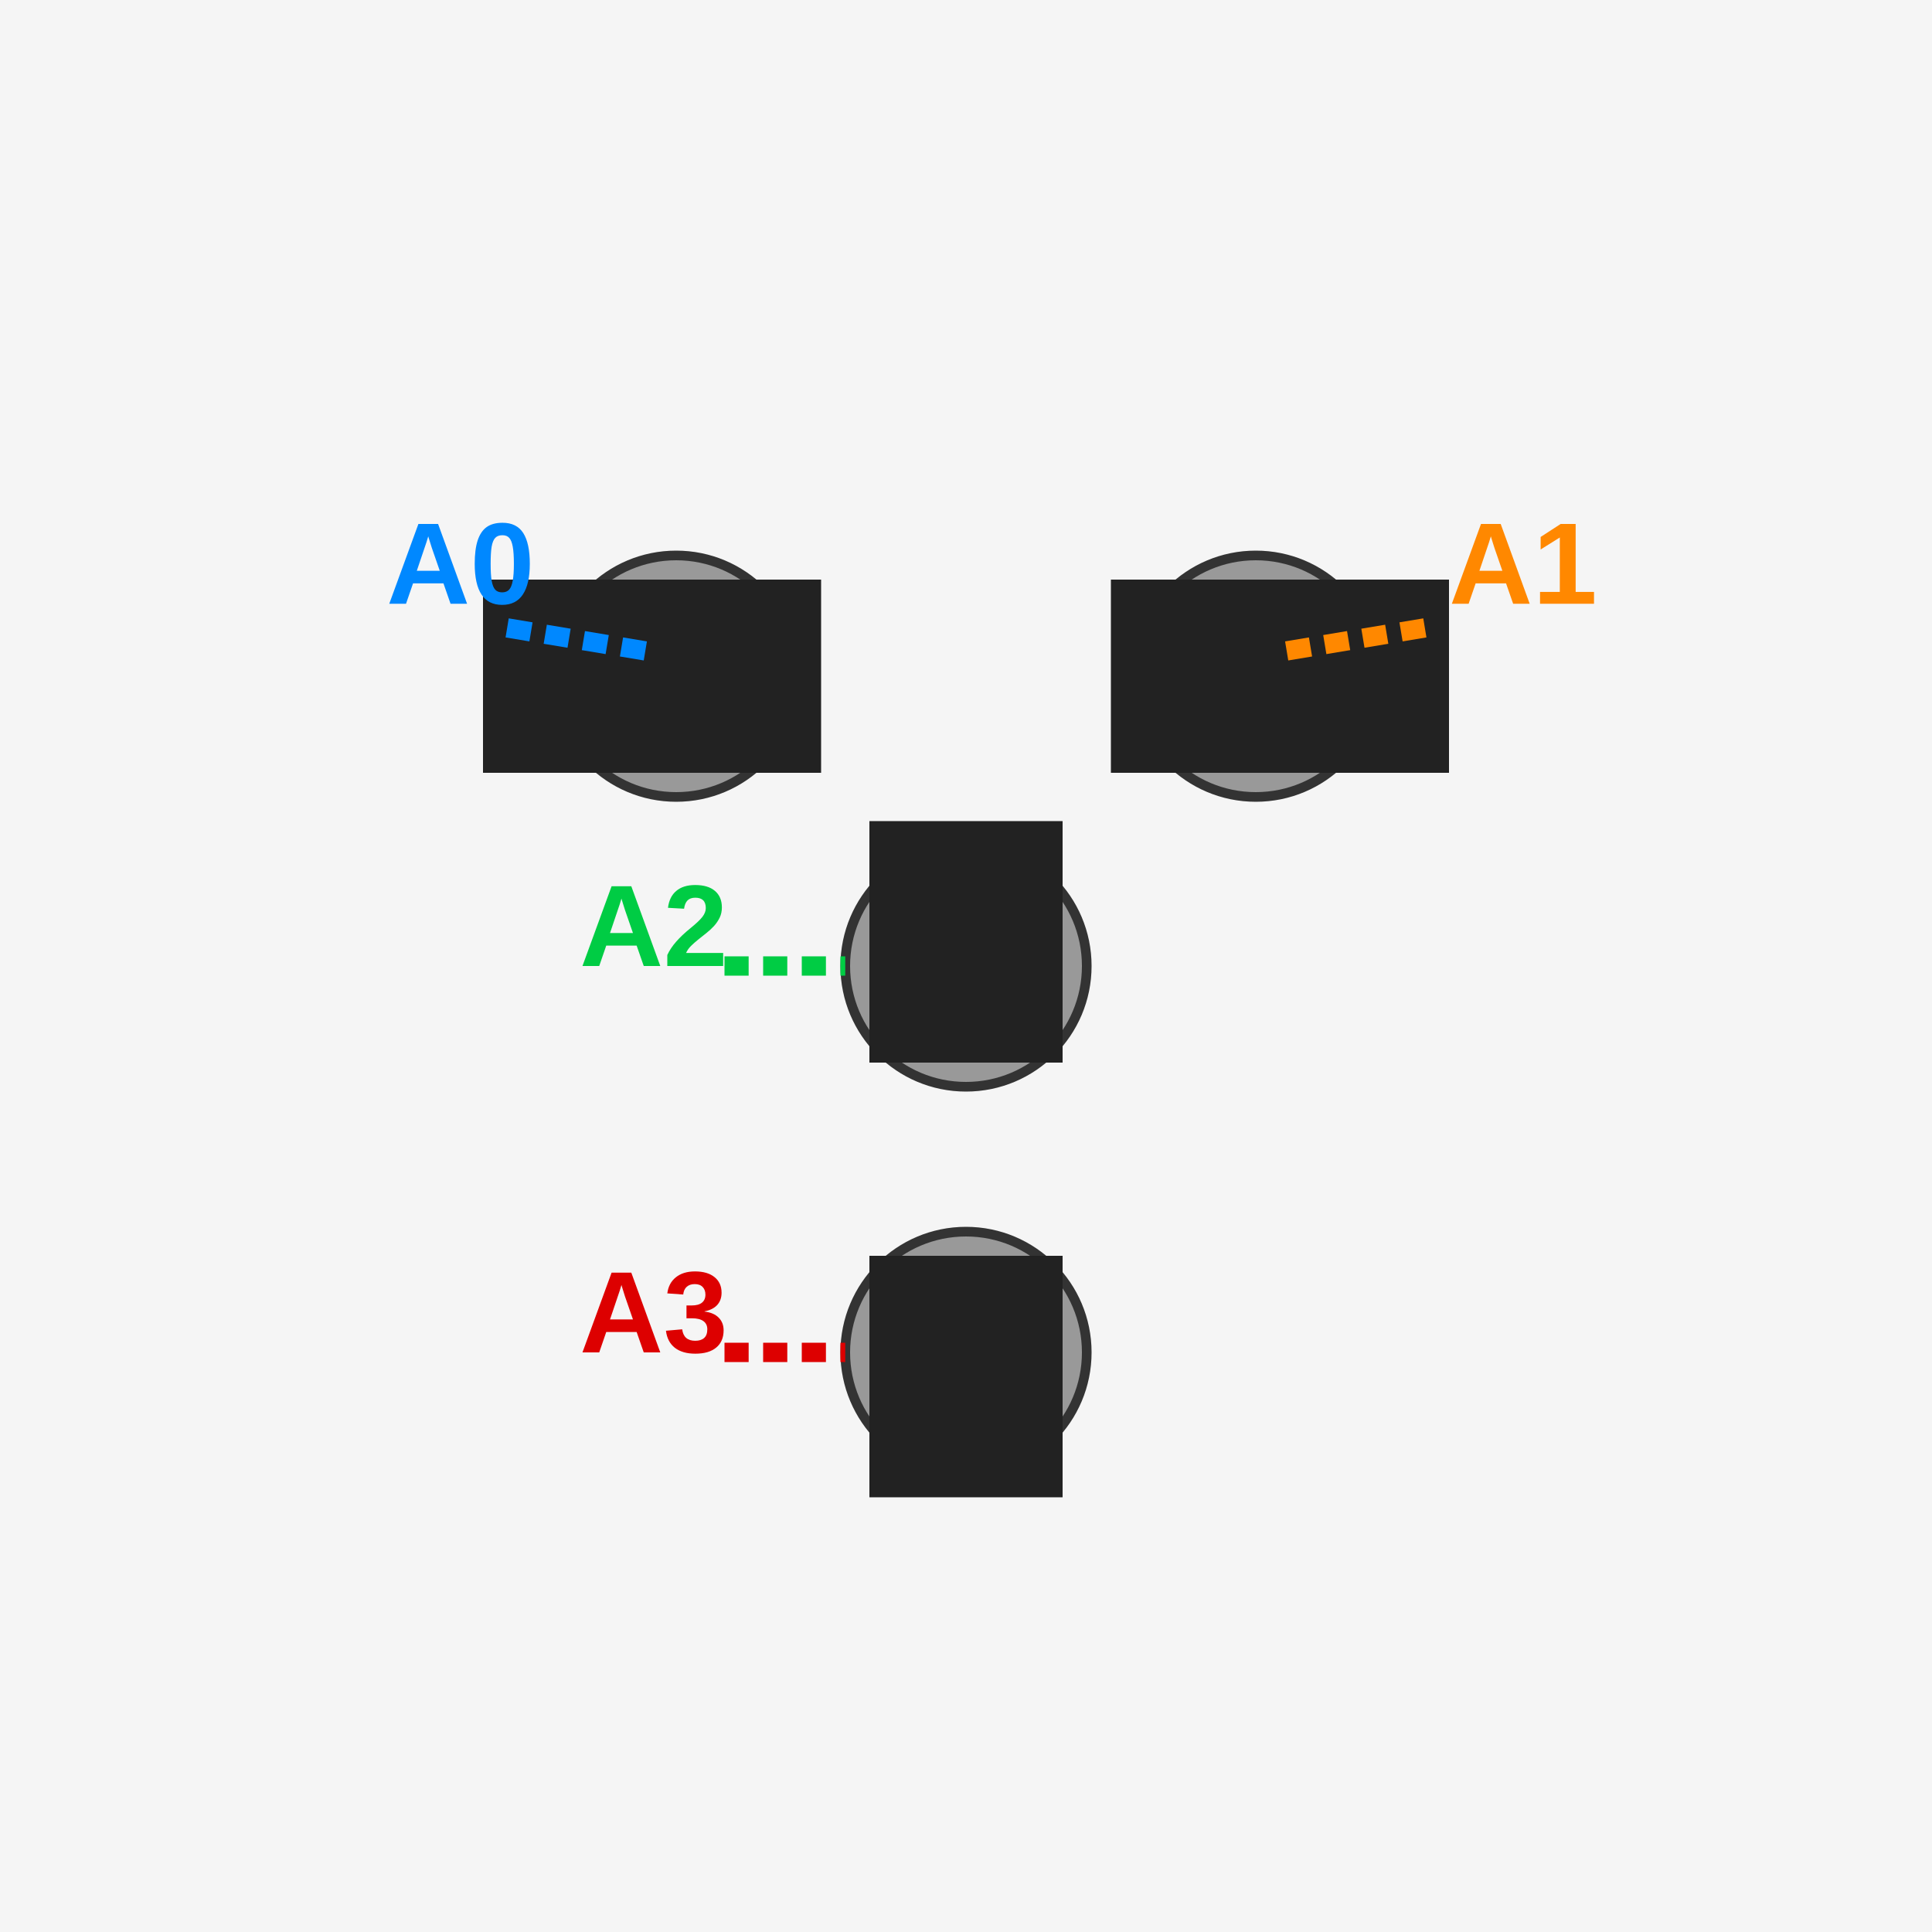
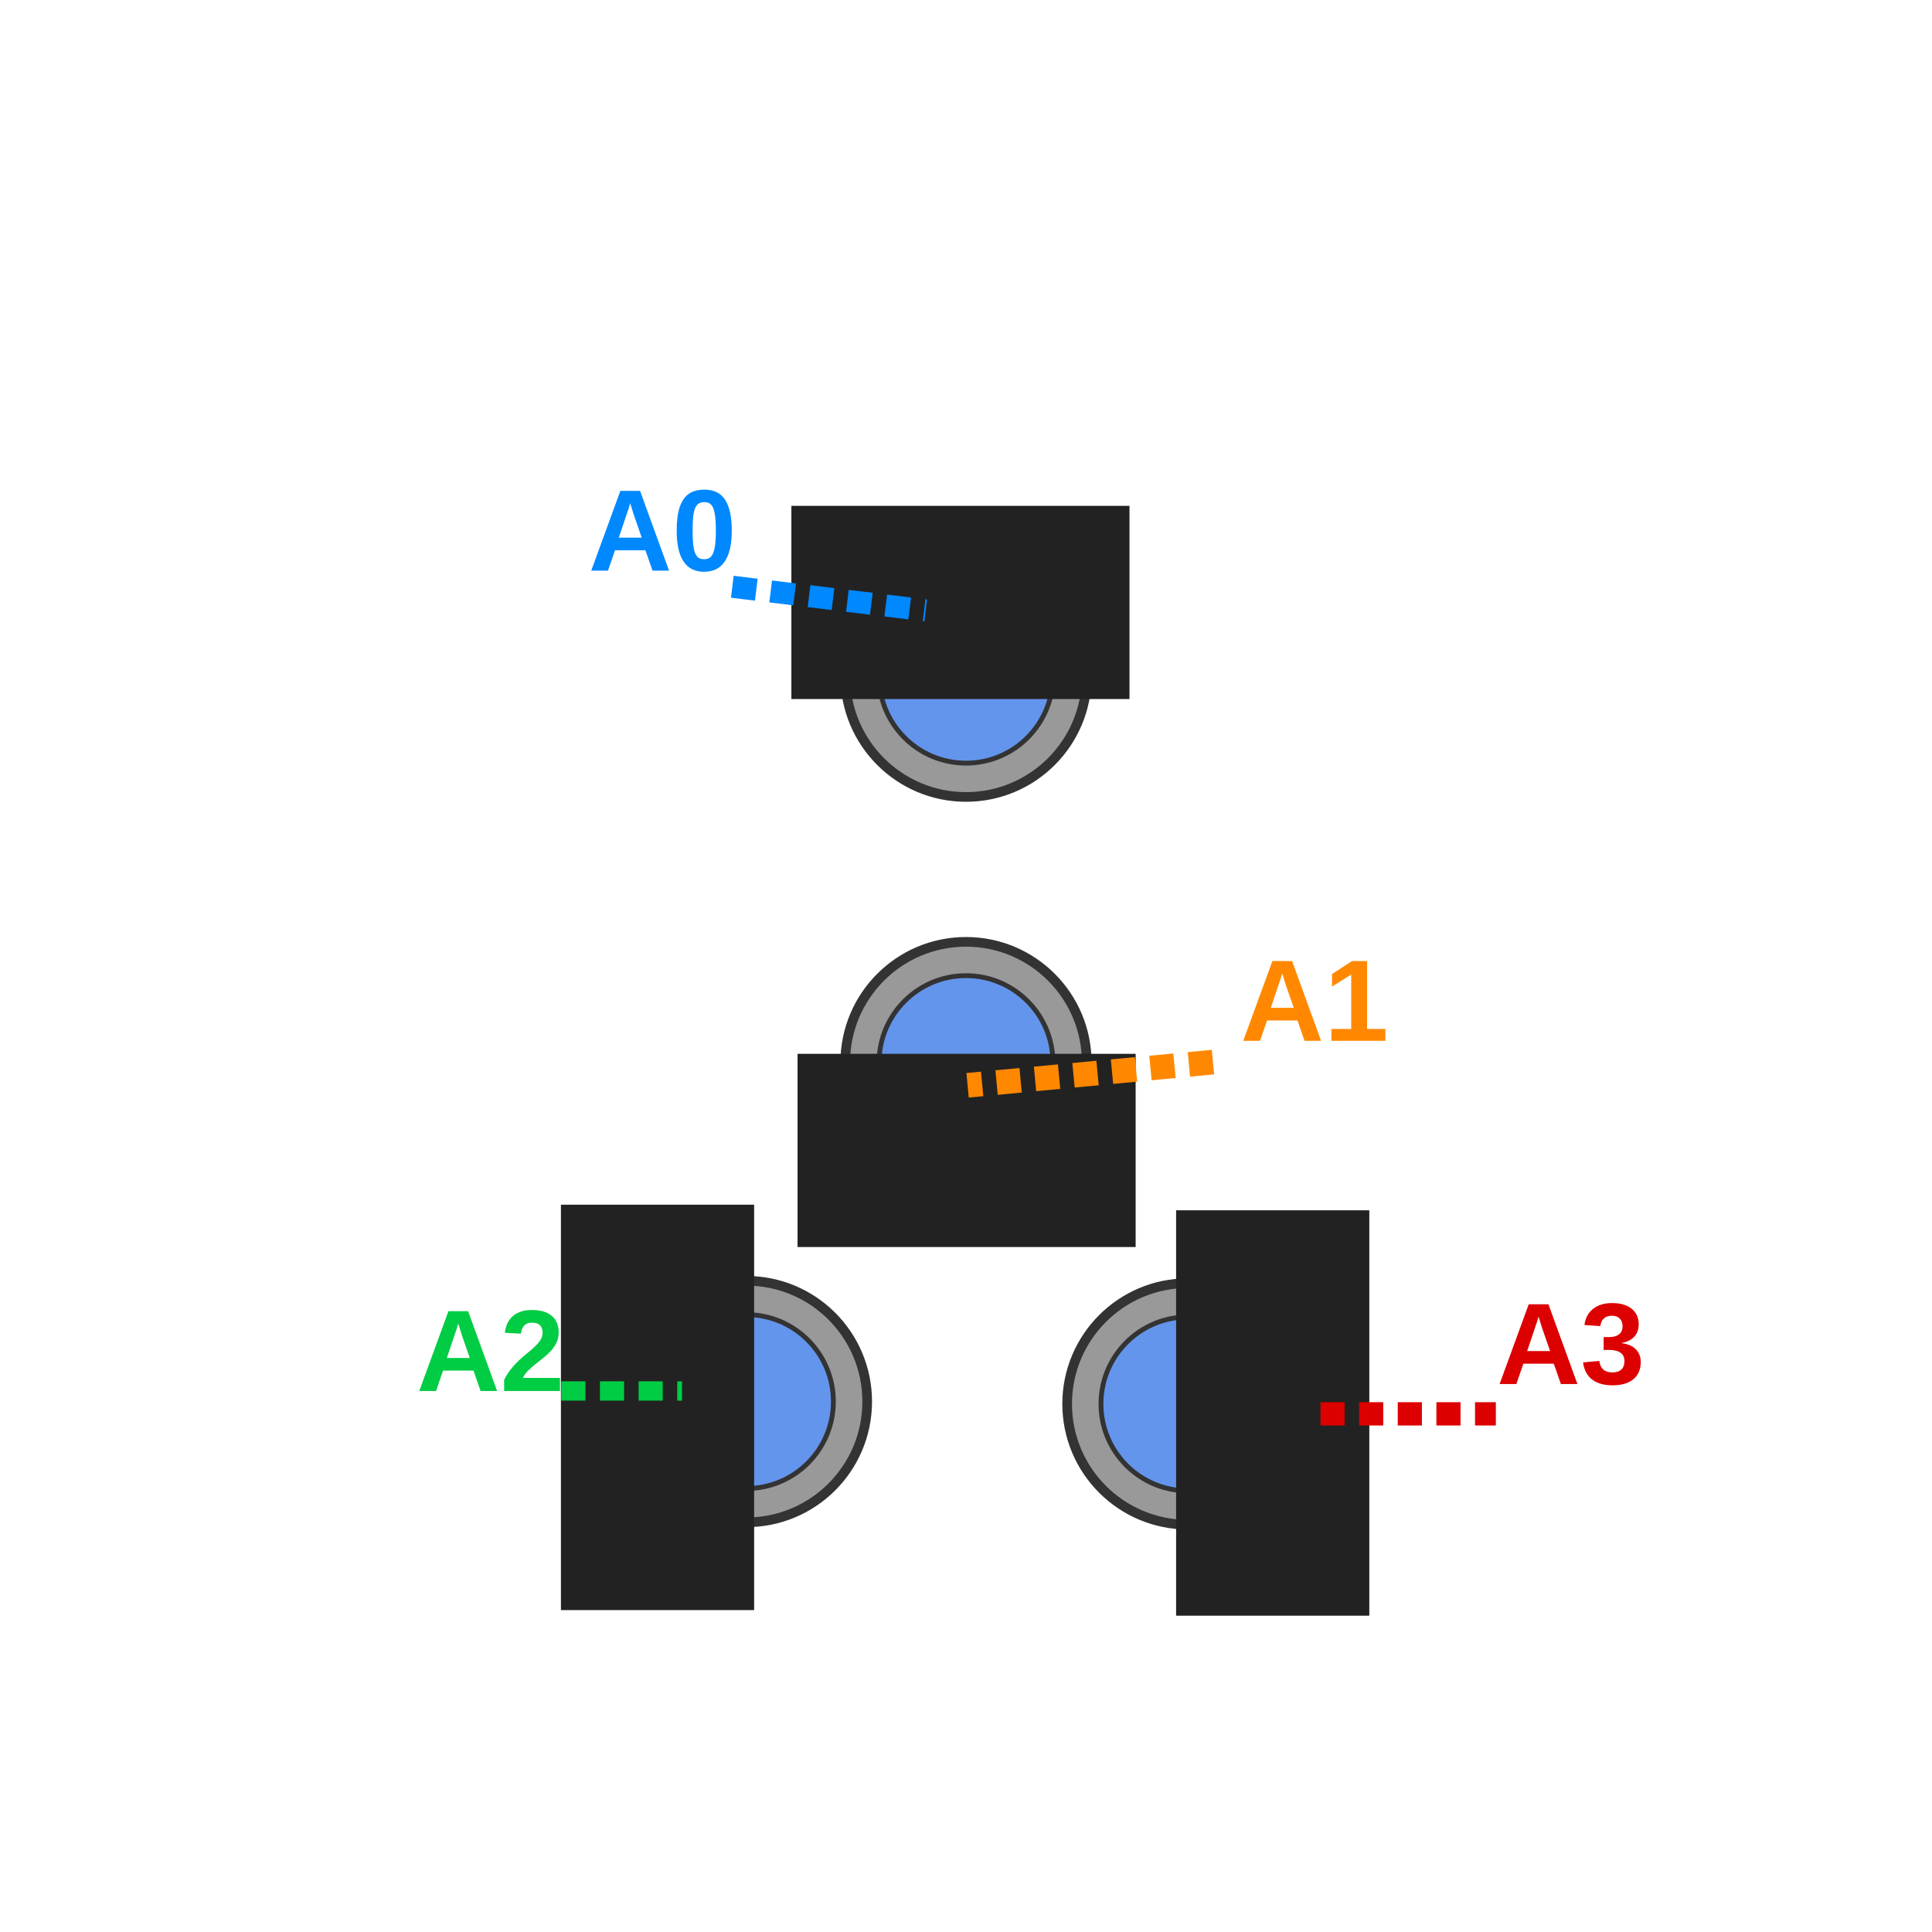
- <svg xmlns="http://www.w3.org/2000/svg" viewBox="0 0 400 400">
-   <rect width="400" height="400" fill="#f5f5f5" />
-   <circle cx="140" cy="140" r="25" fill="#999" stroke="#333" stroke-width="2" />
-   <circle cx="140" cy="140" r="18" fill="#6495ED" stroke="#333" stroke-width="1" />
-   <circle cx="260" cy="140" r="25" fill="#999" stroke="#333" stroke-width="2" />
-   <circle cx="260" cy="140" r="18" fill="#6495ED" stroke="#333" stroke-width="1" />
-   <circle cx="200" cy="200" r="25" fill="#999" stroke="#333" stroke-width="2" />
-   <circle cx="200" cy="200" r="18" fill="#6495ED" stroke="#333" stroke-width="1" />
-   <circle cx="200" cy="280" r="25" fill="#999" stroke="#333" stroke-width="2" />
-   <circle cx="200" cy="280" r="18" fill="#6495ED" stroke="#333" stroke-width="1" />
-   <rect x="100" y="120" width="70" height="40" fill="#222" />
-   <rect x="230" y="120" width="70" height="40" fill="#222" />
-   <rect x="180" y="170" width="40" height="50" fill="#222" />
-   <rect x="180" y="260" width="40" height="50" fill="#222" />
-   <text x="80" y="125" font-family="Arial" font-size="24" font-weight="bold" fill="#0088ff">A0</text>
-   <line x1="105" y1="130" x2="135" y2="135" stroke="#0088ff" stroke-width="4" stroke-dasharray="5,3" />
-   <text x="300" y="125" font-family="Arial" font-size="24" font-weight="bold" fill="#ff8800">A1</text>
-   <line x1="295" y1="130" x2="265" y2="135" stroke="#ff8800" stroke-width="4" stroke-dasharray="5,3" />
-   <text x="120" y="200" font-family="Arial" font-size="24" font-weight="bold" fill="#00cc44">A2</text>
-   <line x1="150" y1="200" x2="175" y2="200" stroke="#00cc44" stroke-width="4" stroke-dasharray="5,3" />
-   <text x="120" y="280" font-family="Arial" font-size="24" font-weight="bold" fill="#dd0000">A3</text>
-   <line x1="150" y1="280" x2="175" y2="280" stroke="#dd0000" stroke-width="4" stroke-dasharray="5,3" />
+ <svg xmlns="http://www.w3.org/2000/svg" viewBox="0 0 400 400" version="1.1" id="svg14">
+   <defs id="defs14" />
+   <circle cx="-245.943" cy="-290.664" r="25" fill="#999999" stroke="#333333" stroke-width="2" id="circle1" transform="scale(-1)" />
+   <circle cx="-245.943" cy="-290.664" r="18" fill="#6495ed" stroke="#333333" stroke-width="1" id="circle2" transform="scale(-1)" />
+   <circle cx="-154.542" cy="-290.179" r="25" fill="#999999" stroke="#333333" stroke-width="2" id="circle3" transform="scale(-1)" />
+   <circle cx="-154.542" cy="-290.179" r="18" fill="#6495ed" stroke="#333333" stroke-width="1" id="circle4" transform="scale(-1)" />
+   <circle cx="-200" cy="-220" r="25" fill="#999999" stroke="#333333" stroke-width="2" id="circle5" transform="scale(-1)" />
+   <circle cx="-200" cy="-220" r="18" fill="#6495ed" stroke="#333333" stroke-width="1" id="circle6" transform="scale(-1)" />
+   <circle cx="-200" cy="-140" r="25" fill="#999999" stroke="#333333" stroke-width="2" id="circle7" transform="scale(-1)" />
+   <circle cx="-200" cy="-140" r="18" fill="#6495ed" stroke="#333333" stroke-width="1" id="circle8" transform="scale(-1)" />
+   <rect x="-233.847" y="-144.73" width="70" height="40" fill="#222222" id="rect8" transform="scale(-1)" />
+   <rect x="-235.124" y="-258.183" width="70" height="40" fill="#222222" id="rect9" transform="scale(-1)" />
+   <rect x="-156.135" y="-333.353" width="40" height="83.933" fill="#222222" id="rect10-9" style="stroke-width:1.296" transform="scale(-1)" />
+   <rect x="-283.502" y="-334.512" width="40" height="83.933" fill="#222222" id="rect10-9-4" style="stroke-width:1.296" transform="scale(-1)" />
+   <text x="121.817" y="118.145" font-family="Arial" font-size="24px" font-weight="bold" fill="#0088ff" id="text11">A0</text>
+   <line x1="151.62" y1="121.481" x2="191.661" y2="126.377" stroke="#0088ff" stroke-width="4.573" stroke-dasharray="5, 3" id="line11" />
+   <text x="256.812" y="215.488" font-family="Arial" font-size="24px" font-weight="bold" fill="#ff8800" id="text12">A1</text>
+   <line x1="251.13" y1="219.898" x2="200.33" y2="224.698" stroke="#ff8800" stroke-width="5.1" stroke-dasharray="5, 3" id="line12" />
+   <text x="86.213" y="287.986" font-family="Arial" font-size="24px" font-weight="bold" fill="#00cc44" id="text13">A2</text>
+   <line x1="116.213" y1="287.986" x2="141.213" y2="287.986" stroke="#00cc44" stroke-width="4" stroke-dasharray="5, 3" id="line13" />
+   <text x="309.884" y="286.551" font-family="Arial" font-size="24px" font-weight="bold" fill="#dd0000" id="text14">A3</text>
+   <line x1="273.389" y1="292.721" x2="309.7" y2="292.721" stroke="#dd0000" stroke-width="4.821" stroke-dasharray="5, 3" id="line14" />
</svg>
